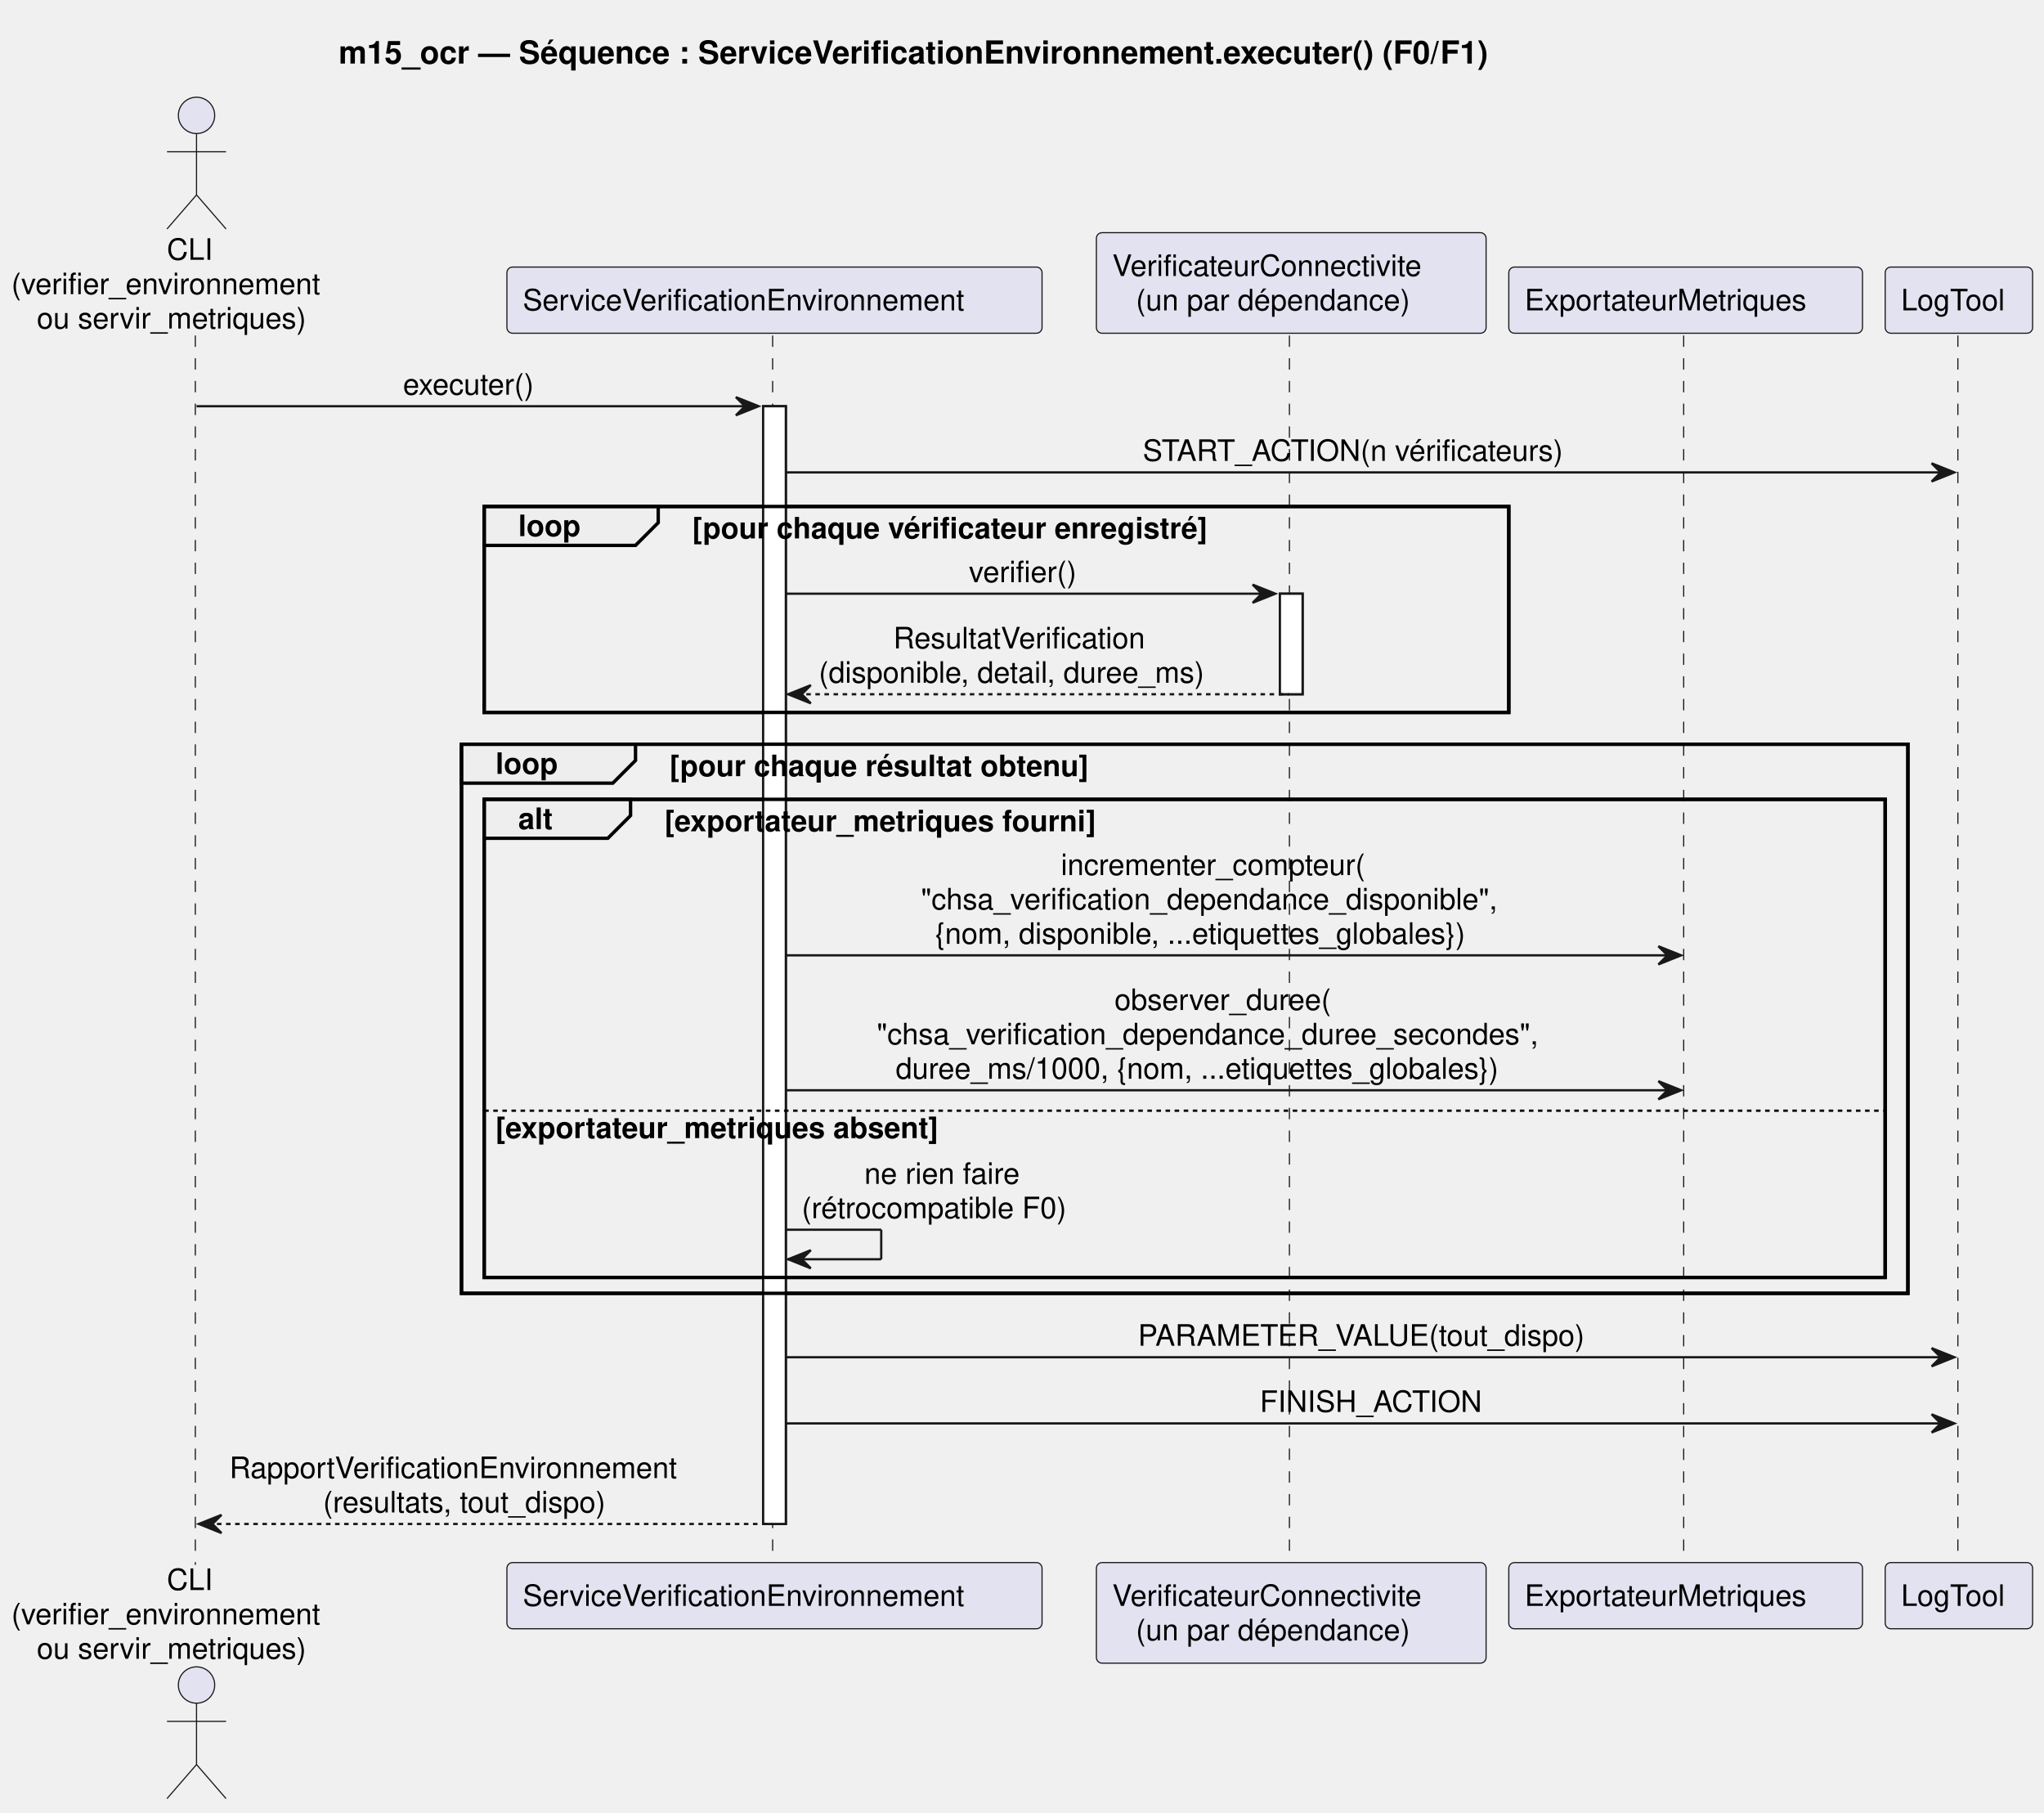
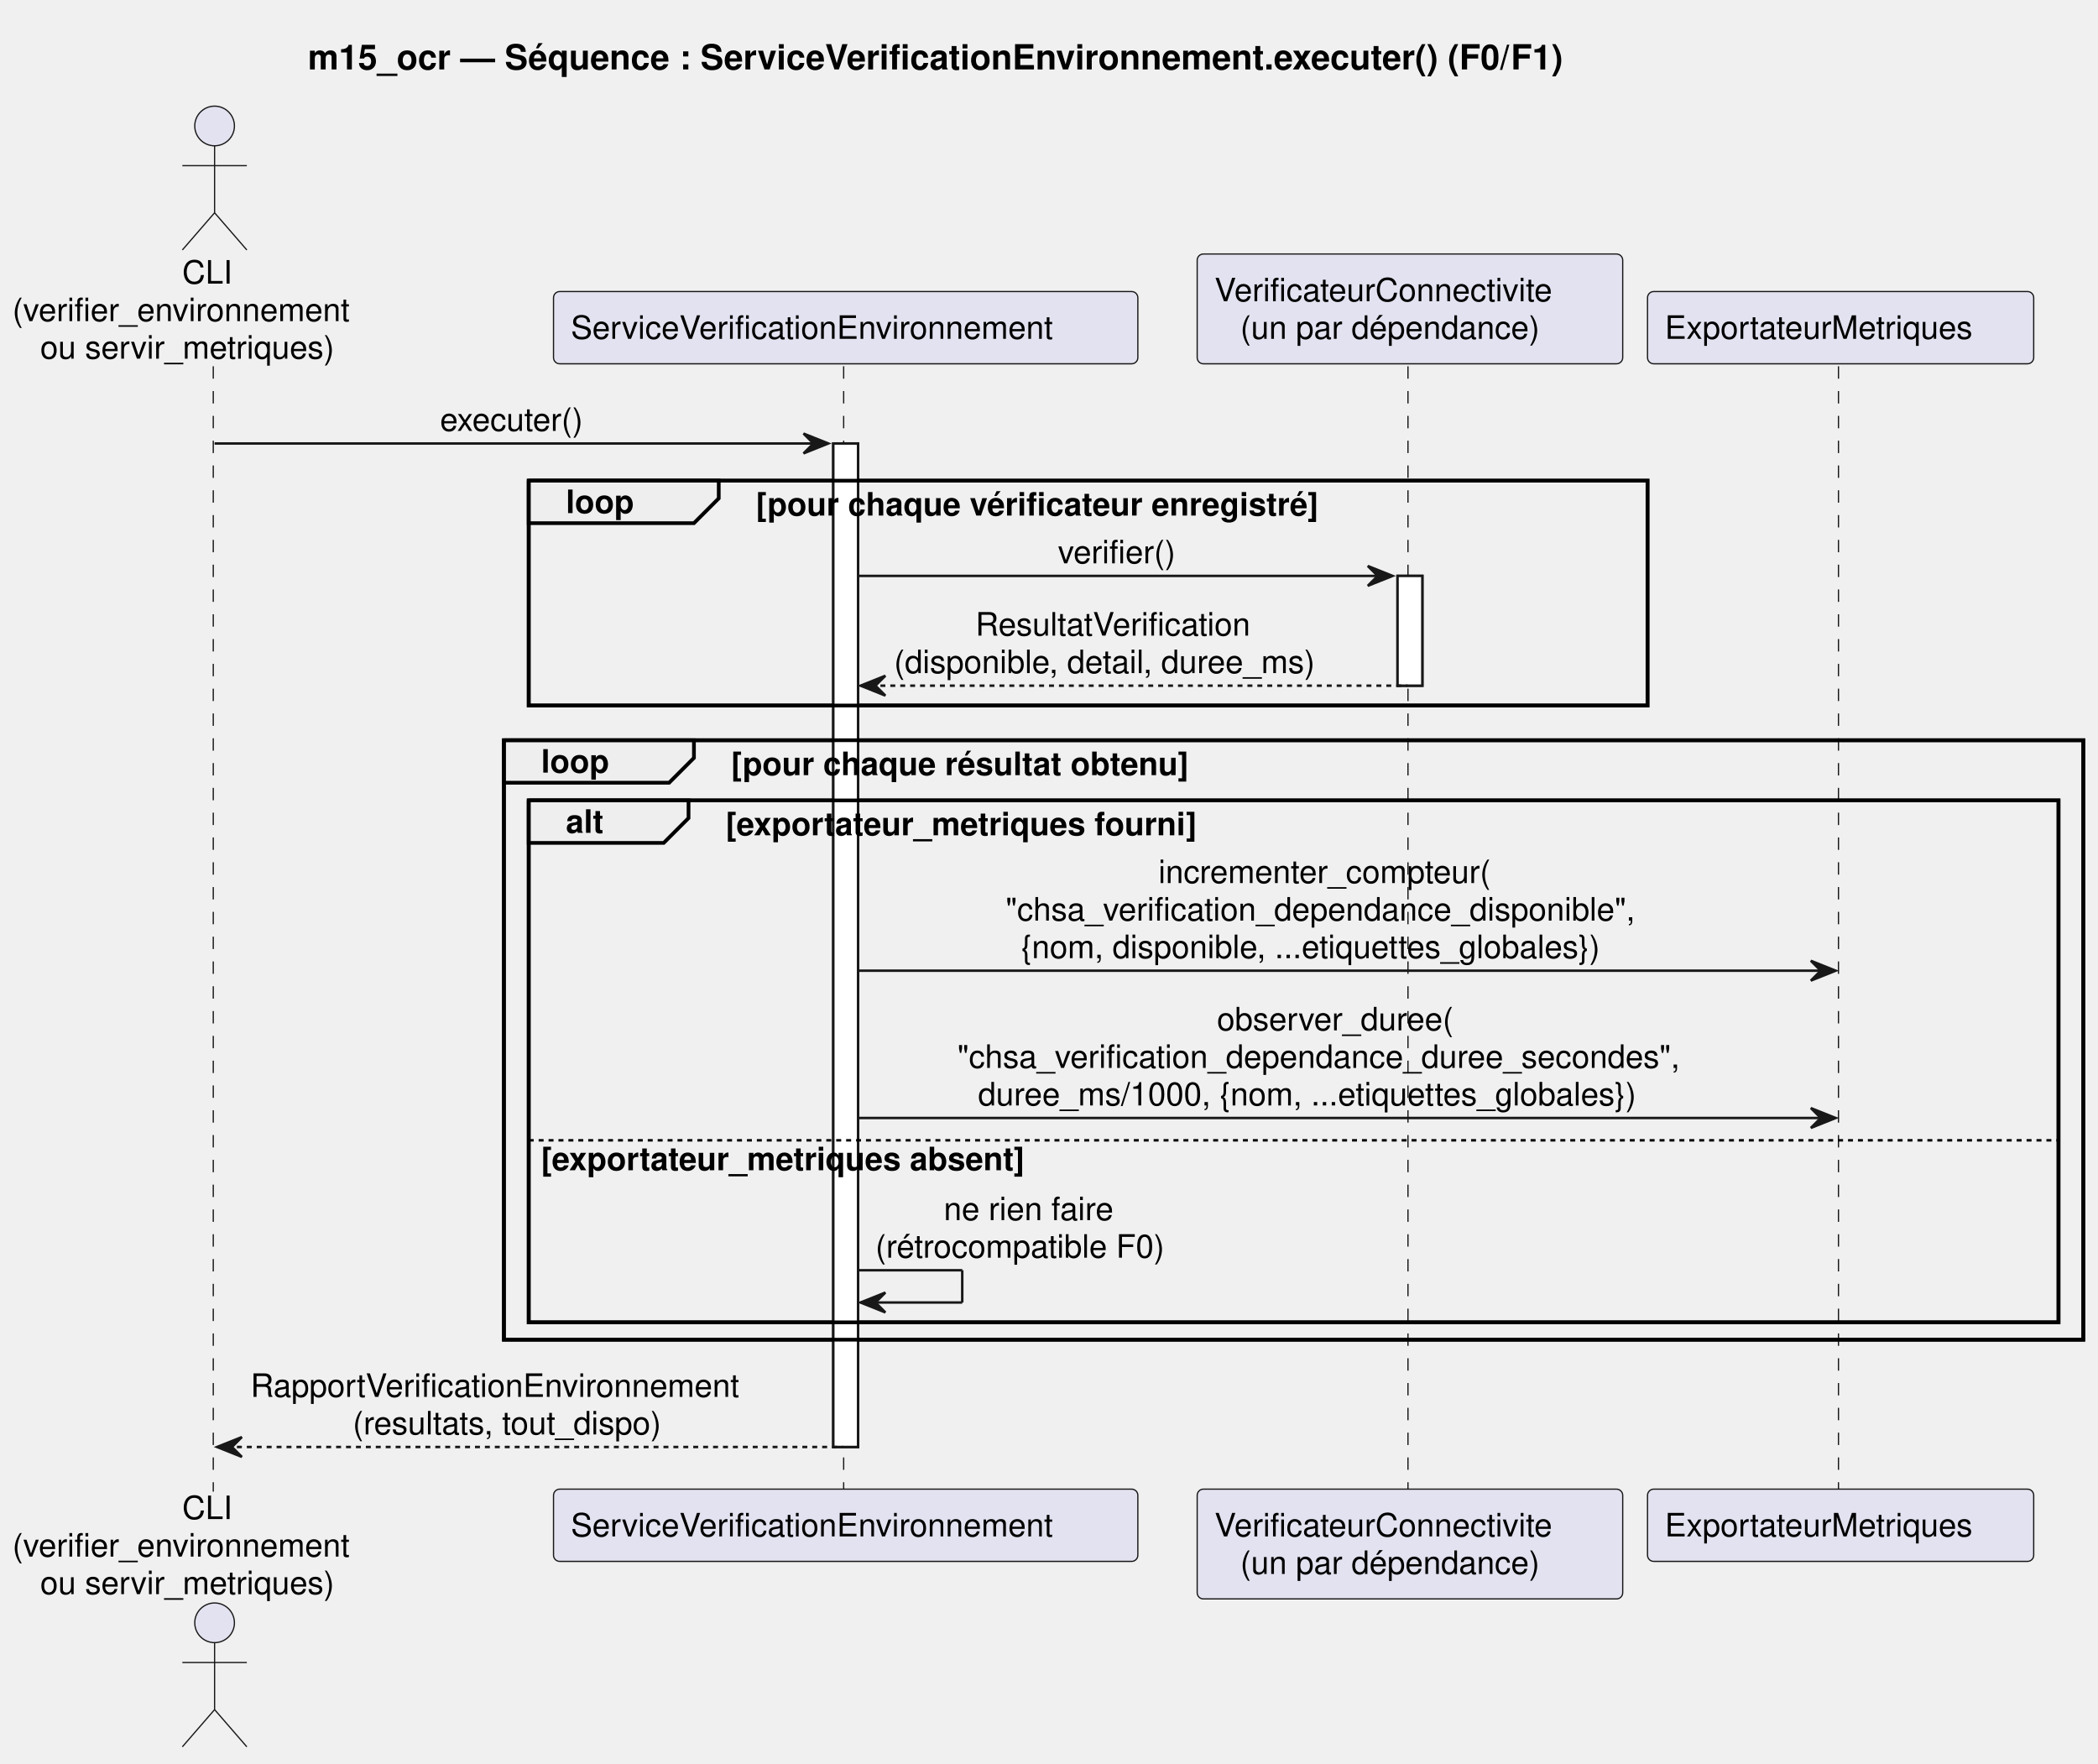
- <svg xmlns="http://www.w3.org/2000/svg" contentStyleType="text/css" height="798px" preserveAspectRatio="none" style="width:900px;height:798px;background:#FFFFFF;" version="1.1" viewBox="0 0 900 798" width="900px" zoomAndPan="magnify">
+ <svg xmlns="http://www.w3.org/2000/svg" contentStyleType="text/css" height="711px" preserveAspectRatio="none" style="width:846px;height:711px;background:#FFFFFF;" version="1.1" viewBox="0 0 846 711" width="846px" zoomAndPan="magnify">
  <defs />
  <g>
-     <text fill="#000000" font-family="Helvetica" font-size="14" font-weight="bold" lengthAdjust="spacing" textLength="600.79" x="149.097" y="27.995">m15_ocr — Séquence : ServiceVerificationEnvironnement.executer() (F0/F1)</text>
-     <rect fill="#FFFFFF" height="492.055" style="stroke:#181818;stroke-width:1;" width="10" x="336.015" y="178.828" />
-     <rect fill="#FFFFFF" height="44.266" style="stroke:#181818;stroke-width:1;" width="10" x="563.548" y="261.359" />
-     <rect fill="none" height="90.664" style="stroke:#000000;stroke-width:1.5;" width="451.144" x="213.2" y="222.961" />
-     <rect fill="none" height="241.727" style="stroke:#000000;stroke-width:1.5;" width="636.875" x="203.2" y="327.625" />
-     <rect fill="none" height="210.461" style="stroke:#000000;stroke-width:1.5;" width="616.875" x="213.2" y="351.891" />
-     <line style="stroke:#181818;stroke-width:0.5;stroke-dasharray:5.0,5.0;" x1="86" x2="86" y1="147.695" y2="688.883" />
-     <line style="stroke:#181818;stroke-width:0.5;stroke-dasharray:5.0,5.0;" x1="340.2" x2="340.2" y1="147.695" y2="688.883" />
-     <line style="stroke:#181818;stroke-width:0.5;stroke-dasharray:5.0,5.0;" x1="567.752" x2="567.752" y1="147.695" y2="688.883" />
-     <line style="stroke:#181818;stroke-width:0.5;stroke-dasharray:5.0,5.0;" x1="741.345" x2="741.345" y1="147.695" y2="688.883" />
-     <line style="stroke:#181818;stroke-width:0.5;stroke-dasharray:5.0,5.0;" x1="862.075" x2="862.075" y1="147.695" y2="688.883" />
+     <text fill="#000000" font-family="Helvetica" font-size="14" font-weight="bold" lengthAdjust="spacing" textLength="600.79" x="124.143" y="27.995">m15_ocr — Séquence : ServiceVerificationEnvironnement.executer() (F0/F1)</text>
+     <rect fill="#FFFFFF" height="404.656" style="stroke:#181818;stroke-width:1;" width="10" x="336.015" y="178.828" />
+     <rect fill="#FFFFFF" height="44.266" style="stroke:#181818;stroke-width:1;" width="10" x="563.548" y="232.227" />
+     <rect fill="none" height="90.664" style="stroke:#000000;stroke-width:1.5;" width="451.144" x="213.2" y="193.828" />
+     <rect fill="none" height="241.727" style="stroke:#000000;stroke-width:1.5;" width="636.875" x="203.2" y="298.492" />
+     <rect fill="none" height="210.461" style="stroke:#000000;stroke-width:1.5;" width="616.875" x="213.2" y="322.758" />
+     <line style="stroke:#181818;stroke-width:0.5;stroke-dasharray:5.0,5.0;" x1="86" x2="86" y1="147.695" y2="601.484" />
+     <line style="stroke:#181818;stroke-width:0.5;stroke-dasharray:5.0,5.0;" x1="340.2" x2="340.2" y1="147.695" y2="601.484" />
+     <line style="stroke:#181818;stroke-width:0.5;stroke-dasharray:5.0,5.0;" x1="567.752" x2="567.752" y1="147.695" y2="601.484" />
+     <line style="stroke:#181818;stroke-width:0.5;stroke-dasharray:5.0,5.0;" x1="741.345" x2="741.345" y1="147.695" y2="601.484" />
    <text fill="#000000" font-family="Helvetica" font-size="13" lengthAdjust="spacing" textLength="20.154" x="73.456" y="114.364">CLI</text>
    <text fill="#000000" font-family="Helvetica" font-size="13" lengthAdjust="spacing" textLength="157.066" x="5" y="129.497">(verifier_environnement</text>
    <text fill="#000000" font-family="Helvetica" font-size="13" lengthAdjust="spacing" textLength="134.64" x="16.213" y="144.629">ou servir_metriques)</text>
    <ellipse cx="86.533" cy="50.797" fill="#E2E2F0" rx="8" ry="8" style="stroke:#181818;stroke-width:0.5;" />
    <path d="M86.533,58.797 L86.533,85.797 M73.533,66.797 L99.533,66.797 M86.533,85.797 L73.533,100.797 M86.533,85.797 L99.533,100.797 " fill="none" style="stroke:#181818;stroke-width:0.5;" />
-     <text fill="#000000" font-family="Helvetica" font-size="13" lengthAdjust="spacing" textLength="20.154" x="73.456" y="699.95">CLI</text>
-     <text fill="#000000" font-family="Helvetica" font-size="13" lengthAdjust="spacing" textLength="157.066" x="5" y="715.082">(verifier_environnement</text>
-     <text fill="#000000" font-family="Helvetica" font-size="13" lengthAdjust="spacing" textLength="134.64" x="16.213" y="730.215">ou servir_metriques)</text>
-     <ellipse cx="86.533" cy="741.781" fill="#E2E2F0" rx="8" ry="8" style="stroke:#181818;stroke-width:0.5;" />
-     <path d="M86.533,749.781 L86.533,776.781 M73.533,757.781 L99.533,757.781 M86.533,776.781 L73.533,791.781 M86.533,776.781 L99.533,791.781 " fill="none" style="stroke:#181818;stroke-width:0.5;" />
+     <text fill="#000000" font-family="Helvetica" font-size="13" lengthAdjust="spacing" textLength="20.154" x="73.456" y="612.551">CLI</text>
+     <text fill="#000000" font-family="Helvetica" font-size="13" lengthAdjust="spacing" textLength="157.066" x="5" y="627.684">(verifier_environnement</text>
+     <text fill="#000000" font-family="Helvetica" font-size="13" lengthAdjust="spacing" textLength="134.64" x="16.213" y="642.817">ou servir_metriques)</text>
+     <ellipse cx="86.533" cy="654.383" fill="#E2E2F0" rx="8" ry="8" style="stroke:#181818;stroke-width:0.5;" />
+     <path d="M86.533,662.383 L86.533,689.383 M73.533,670.383 L99.533,670.383 M86.533,689.383 L73.533,704.383 M86.533,689.383 L99.533,704.383 " fill="none" style="stroke:#181818;stroke-width:0.5;" />
    <rect fill="#E2E2F0" height="29.133" rx="2.5" ry="2.5" style="stroke:#181818;stroke-width:0.5;" width="235.628" x="223.2" y="117.562" />
    <text fill="#000000" font-family="Helvetica" font-size="13" lengthAdjust="spacing" textLength="221.628" x="230.2" y="136.629">ServiceVerificationEnvironnement</text>
-     <rect fill="#E2E2F0" height="29.133" rx="2.5" ry="2.5" style="stroke:#181818;stroke-width:0.5;" width="235.628" x="223.2" y="687.883" />
-     <text fill="#000000" font-family="Helvetica" font-size="13" lengthAdjust="spacing" textLength="221.628" x="230.2" y="706.95">ServiceVerificationEnvironnement</text>
+     <rect fill="#E2E2F0" height="29.133" rx="2.5" ry="2.5" style="stroke:#181818;stroke-width:0.5;" width="235.628" x="223.2" y="600.484" />
+     <text fill="#000000" font-family="Helvetica" font-size="13" lengthAdjust="spacing" textLength="221.628" x="230.2" y="619.551">ServiceVerificationEnvironnement</text>
    <rect fill="#E2E2F0" height="44.266" rx="2.5" ry="2.5" style="stroke:#181818;stroke-width:0.5;" width="171.593" x="482.752" y="102.43" />
    <text fill="#000000" font-family="Helvetica" font-size="13" lengthAdjust="spacing" textLength="157.593" x="489.752" y="121.497">VerificateurConnectivite</text>
    <text fill="#000000" font-family="Helvetica" font-size="13" lengthAdjust="spacing" textLength="136.792" x="500.152" y="136.629">(un par dépendance)</text>
-     <rect fill="#E2E2F0" height="44.266" rx="2.5" ry="2.5" style="stroke:#181818;stroke-width:0.5;" width="171.593" x="482.752" y="687.883" />
-     <text fill="#000000" font-family="Helvetica" font-size="13" lengthAdjust="spacing" textLength="157.593" x="489.752" y="706.95">VerificateurConnectivite</text>
-     <text fill="#000000" font-family="Helvetica" font-size="13" lengthAdjust="spacing" textLength="136.792" x="500.152" y="722.082">(un par dépendance)</text>
+     <rect fill="#E2E2F0" height="44.266" rx="2.5" ry="2.5" style="stroke:#181818;stroke-width:0.5;" width="171.593" x="482.752" y="600.484" />
+     <text fill="#000000" font-family="Helvetica" font-size="13" lengthAdjust="spacing" textLength="157.593" x="489.752" y="619.551">VerificateurConnectivite</text>
+     <text fill="#000000" font-family="Helvetica" font-size="13" lengthAdjust="spacing" textLength="136.792" x="500.152" y="634.684">(un par dépendance)</text>
    <rect fill="#E2E2F0" height="29.133" rx="2.5" ry="2.5" style="stroke:#181818;stroke-width:0.5;" width="155.731" x="664.345" y="117.562" />
    <text fill="#000000" font-family="Helvetica" font-size="13" lengthAdjust="spacing" textLength="141.731" x="671.345" y="136.629">ExportateurMetriques</text>
-     <rect fill="#E2E2F0" height="29.133" rx="2.5" ry="2.5" style="stroke:#181818;stroke-width:0.5;" width="155.731" x="664.345" y="687.883" />
-     <text fill="#000000" font-family="Helvetica" font-size="13" lengthAdjust="spacing" textLength="141.731" x="671.345" y="706.95">ExportateurMetriques</text>
-     <rect fill="#E2E2F0" height="29.133" rx="2.5" ry="2.5" style="stroke:#181818;stroke-width:0.5;" width="64.908" x="830.075" y="117.562" />
-     <text fill="#000000" font-family="Helvetica" font-size="13" lengthAdjust="spacing" textLength="50.908" x="837.075" y="136.629">LogTool</text>
-     <rect fill="#E2E2F0" height="29.133" rx="2.5" ry="2.5" style="stroke:#181818;stroke-width:0.5;" width="64.908" x="830.075" y="687.883" />
-     <text fill="#000000" font-family="Helvetica" font-size="13" lengthAdjust="spacing" textLength="50.908" x="837.075" y="706.95">LogTool</text>
-     <rect fill="#FFFFFF" height="492.055" style="stroke:#181818;stroke-width:1;" width="10" x="336.015" y="178.828" />
-     <rect fill="#FFFFFF" height="44.266" style="stroke:#181818;stroke-width:1;" width="10" x="563.548" y="261.359" />
+     <rect fill="#E2E2F0" height="29.133" rx="2.5" ry="2.5" style="stroke:#181818;stroke-width:0.5;" width="155.731" x="664.345" y="600.484" />
+     <text fill="#000000" font-family="Helvetica" font-size="13" lengthAdjust="spacing" textLength="141.731" x="671.345" y="619.551">ExportateurMetriques</text>
+     <rect fill="#FFFFFF" height="404.656" style="stroke:#181818;stroke-width:1;" width="10" x="336.015" y="178.828" />
+     <rect fill="#FFFFFF" height="44.266" style="stroke:#181818;stroke-width:1;" width="10" x="563.548" y="232.227" />
    <polygon fill="#181818" points="324.015,174.828,334.015,178.828,324.015,182.828,328.015,178.828" style="stroke:#181818;stroke-width:1;" />
    <line style="stroke:#181818;stroke-width:1;" x1="86.533" x2="330.015" y1="178.828" y2="178.828" />
    <text fill="#000000" font-family="Helvetica" font-size="13" lengthAdjust="spacing" textLength="67.66" x="177.444" y="173.762">executer()</text>
-     <polygon fill="#181818" points="850.529,203.961,860.529,207.961,850.529,211.961,854.529,207.961" style="stroke:#181818;stroke-width:1;" />
-     <line style="stroke:#181818;stroke-width:1;" x1="346.015" x2="856.529" y1="207.961" y2="207.961" />
-     <text fill="#000000" font-family="Helvetica" font-size="13" lengthAdjust="spacing" textLength="202.179" x="503.183" y="202.895">START_ACTION(n vérificateurs)</text>
-     <path d="M213.2,222.961 L289.825,222.961 L289.825,230.094 L279.825,240.094 L213.2,240.094 L213.2,222.961 " fill="#EEEEEE" style="stroke:#000000;stroke-width:1.5;" />
-     <rect fill="none" height="90.664" style="stroke:#000000;stroke-width:1.5;" width="451.144" x="213.2" y="222.961" />
-     <text fill="#000000" font-family="Helvetica" font-size="13" font-weight="bold" lengthAdjust="spacing" textLength="31.624" x="228.2" y="236.028">loop</text>
-     <text fill="#000000" font-family="Helvetica" font-size="13" font-weight="bold" lengthAdjust="spacing" textLength="274.162" x="304.825" y="237.028">[pour chaque vérificateur enregistré]</text>
-     <polygon fill="#181818" points="551.548,257.359,561.548,261.359,551.548,265.359,555.548,261.359" style="stroke:#181818;stroke-width:1;" />
-     <line style="stroke:#181818;stroke-width:1;" x1="346.015" x2="557.548" y1="261.359" y2="261.359" />
-     <text fill="#000000" font-family="Helvetica" font-size="13" lengthAdjust="spacing" textLength="56.323" x="426.62" y="256.293">verifier()</text>
-     <polygon fill="#181818" points="357.015,301.625,347.015,305.625,357.015,309.625,353.015,305.625" style="stroke:#181818;stroke-width:1;" />
-     <line style="stroke:#181818;stroke-width:1;stroke-dasharray:2.0,2.0;" x1="351.015" x2="567.548" y1="305.625" y2="305.625" />
-     <text fill="#000000" font-family="Helvetica" font-size="13" lengthAdjust="spacing" textLength="127.867" x="393.348" y="285.426">ResultatVerification</text>
-     <text fill="#000000" font-family="Helvetica" font-size="13" lengthAdjust="spacing" textLength="193.534" x="360.515" y="300.559">(disponible, detail, duree_ms)</text>
-     <path d="M203.2,327.625 L279.825,327.625 L279.825,334.758 L269.825,344.758 L203.2,344.758 L203.2,327.625 " fill="#EEEEEE" style="stroke:#000000;stroke-width:1.5;" />
-     <rect fill="none" height="241.727" style="stroke:#000000;stroke-width:1.5;" width="636.875" x="203.2" y="327.625" />
-     <text fill="#000000" font-family="Helvetica" font-size="13" font-weight="bold" lengthAdjust="spacing" textLength="31.624" x="218.2" y="340.692">loop</text>
-     <text fill="#000000" font-family="Helvetica" font-size="13" font-weight="bold" lengthAdjust="spacing" textLength="222.13" x="294.825" y="341.692">[pour chaque résultat obtenu]</text>
-     <path d="M213.2,351.891 L277.643,351.891 L277.643,359.023 L267.643,369.023 L213.2,369.023 L213.2,351.891 " fill="#EEEEEE" style="stroke:#000000;stroke-width:1.5;" />
-     <rect fill="none" height="210.461" style="stroke:#000000;stroke-width:1.5;" width="616.875" x="213.2" y="351.891" />
-     <text fill="#000000" font-family="Helvetica" font-size="13" font-weight="bold" lengthAdjust="spacing" textLength="19.443" x="228.2" y="364.957">alt</text>
-     <text fill="#000000" font-family="Helvetica" font-size="13" font-weight="bold" lengthAdjust="spacing" textLength="228.966" x="292.643" y="365.957">[exportateur_metriques fourni]</text>
-     <polygon fill="#181818" points="730.21,416.555,740.21,420.555,730.21,424.555,734.21,420.555" style="stroke:#181818;stroke-width:1;" />
-     <line style="stroke:#181818;stroke-width:1;" x1="346.015" x2="736.21" y1="420.555" y2="420.555" />
-     <text fill="#000000" font-family="Helvetica" font-size="13" lengthAdjust="spacing" textLength="153.95" x="467.138" y="385.223">incrementer_compteur(</text>
-     <text fill="#000000" font-family="Helvetica" font-size="13" lengthAdjust="spacing" textLength="285.467" x="405.511" y="400.356">"chsa_verification_dependance_disponible",</text>
-     <text fill="#000000" font-family="Helvetica" font-size="13" lengthAdjust="spacing" textLength="273.032" x="411.729" y="415.489">{nom, disponible, ...etiquettes_globales})</text>
-     <polygon fill="#181818" points="730.21,475.953,740.21,479.953,730.21,483.953,734.21,479.953" style="stroke:#181818;stroke-width:1;" />
-     <line style="stroke:#181818;stroke-width:1;" x1="346.015" x2="736.21" y1="479.953" y2="479.953" />
-     <text fill="#000000" font-family="Helvetica" font-size="13" lengthAdjust="spacing" textLength="106.761" x="490.732" y="444.622">observer_duree(</text>
-     <text fill="#000000" font-family="Helvetica" font-size="13" lengthAdjust="spacing" textLength="324.378" x="386.056" y="459.754">"chsa_verification_dependance_duree_secondes",</text>
-     <text fill="#000000" font-family="Helvetica" font-size="13" lengthAdjust="spacing" textLength="307.709" x="394.39" y="474.887">duree_ms/1000, {nom, ...etiquettes_globales})</text>
-     <line style="stroke:#000000;stroke-width:1;stroke-dasharray:2.0,2.0;" x1="213.2" x2="830.075" y1="488.953" y2="488.953" />
-     <text fill="#000000" font-family="Helvetica" font-size="13" font-weight="bold" lengthAdjust="spacing" textLength="235.105" x="218.2" y="501.02">[exportateur_metriques absent]</text>
-     <line style="stroke:#181818;stroke-width:1;" x1="346.015" x2="388.015" y1="541.352" y2="541.352" />
-     <line style="stroke:#181818;stroke-width:1;" x1="388.015" x2="388.015" y1="541.352" y2="554.352" />
-     <line style="stroke:#181818;stroke-width:1;" x1="347.015" x2="388.015" y1="554.352" y2="554.352" />
-     <polygon fill="#181818" points="357.015,550.352,347.015,554.352,357.015,558.352,353.015,554.352" style="stroke:#181818;stroke-width:1;" />
-     <text fill="#000000" font-family="Helvetica" font-size="13" lengthAdjust="spacing" textLength="79.193" x="380.576" y="521.153">ne rien faire</text>
-     <text fill="#000000" font-family="Helvetica" font-size="13" lengthAdjust="spacing" textLength="134.316" x="353.015" y="536.286">(rétrocompatible F0)</text>
-     <polygon fill="#181818" points="850.529,593.484,860.529,597.484,850.529,601.484,854.529,597.484" style="stroke:#181818;stroke-width:1;" />
-     <line style="stroke:#181818;stroke-width:1;" x1="346.015" x2="856.529" y1="597.484" y2="597.484" />
-     <text fill="#000000" font-family="Helvetica" font-size="13" lengthAdjust="spacing" textLength="206.407" x="501.069" y="592.418">PARAMETER_VALUE(tout_dispo)</text>
-     <polygon fill="#181818" points="850.529,622.617,860.529,626.617,850.529,630.617,854.529,626.617" style="stroke:#181818;stroke-width:1;" />
-     <line style="stroke:#181818;stroke-width:1;" x1="346.015" x2="856.529" y1="626.617" y2="626.617" />
-     <text fill="#000000" font-family="Helvetica" font-size="13" lengthAdjust="spacing" textLength="99.1" x="554.722" y="621.551">FINISH_ACTION</text>
-     <polygon fill="#181818" points="97.533,666.883,87.533,670.883,97.533,674.883,93.533,670.883" style="stroke:#181818;stroke-width:1;" />
-     <line style="stroke:#181818;stroke-width:1;stroke-dasharray:2.0,2.0;" x1="91.533" x2="340.015" y1="670.883" y2="670.883" />
-     <text fill="#000000" font-family="Helvetica" font-size="13" lengthAdjust="spacing" textLength="225.481" x="101.033" y="650.684">RapportVerificationEnvironnement</text>
-     <text fill="#000000" font-family="Helvetica" font-size="13" lengthAdjust="spacing" textLength="143.038" x="142.255" y="665.817">(resultats, tout_dispo)</text>
+     <path d="M213.2,193.828 L289.825,193.828 L289.825,200.961 L279.825,210.961 L213.2,210.961 L213.2,193.828 " fill="#EEEEEE" style="stroke:#000000;stroke-width:1.5;" />
+     <rect fill="none" height="90.664" style="stroke:#000000;stroke-width:1.5;" width="451.144" x="213.2" y="193.828" />
+     <text fill="#000000" font-family="Helvetica" font-size="13" font-weight="bold" lengthAdjust="spacing" textLength="31.624" x="228.2" y="206.895">loop</text>
+     <text fill="#000000" font-family="Helvetica" font-size="13" font-weight="bold" lengthAdjust="spacing" textLength="274.162" x="304.825" y="207.895">[pour chaque vérificateur enregistré]</text>
+     <polygon fill="#181818" points="551.548,228.227,561.548,232.227,551.548,236.227,555.548,232.227" style="stroke:#181818;stroke-width:1;" />
+     <line style="stroke:#181818;stroke-width:1;" x1="346.015" x2="557.548" y1="232.227" y2="232.227" />
+     <text fill="#000000" font-family="Helvetica" font-size="13" lengthAdjust="spacing" textLength="56.323" x="426.62" y="227.161">verifier()</text>
+     <polygon fill="#181818" points="357.015,272.492,347.015,276.492,357.015,280.492,353.015,276.492" style="stroke:#181818;stroke-width:1;" />
+     <line style="stroke:#181818;stroke-width:1;stroke-dasharray:2.0,2.0;" x1="351.015" x2="567.548" y1="276.492" y2="276.492" />
+     <text fill="#000000" font-family="Helvetica" font-size="13" lengthAdjust="spacing" textLength="127.867" x="393.348" y="256.293">ResultatVerification</text>
+     <text fill="#000000" font-family="Helvetica" font-size="13" lengthAdjust="spacing" textLength="193.534" x="360.515" y="271.426">(disponible, detail, duree_ms)</text>
+     <path d="M203.2,298.492 L279.825,298.492 L279.825,305.625 L269.825,315.625 L203.2,315.625 L203.2,298.492 " fill="#EEEEEE" style="stroke:#000000;stroke-width:1.5;" />
+     <rect fill="none" height="241.727" style="stroke:#000000;stroke-width:1.5;" width="636.875" x="203.2" y="298.492" />
+     <text fill="#000000" font-family="Helvetica" font-size="13" font-weight="bold" lengthAdjust="spacing" textLength="31.624" x="218.2" y="311.559">loop</text>
+     <text fill="#000000" font-family="Helvetica" font-size="13" font-weight="bold" lengthAdjust="spacing" textLength="222.13" x="294.825" y="312.559">[pour chaque résultat obtenu]</text>
+     <path d="M213.2,322.758 L277.643,322.758 L277.643,329.891 L267.643,339.891 L213.2,339.891 L213.2,322.758 " fill="#EEEEEE" style="stroke:#000000;stroke-width:1.5;" />
+     <rect fill="none" height="210.461" style="stroke:#000000;stroke-width:1.5;" width="616.875" x="213.2" y="322.758" />
+     <text fill="#000000" font-family="Helvetica" font-size="13" font-weight="bold" lengthAdjust="spacing" textLength="19.443" x="228.2" y="335.825">alt</text>
+     <text fill="#000000" font-family="Helvetica" font-size="13" font-weight="bold" lengthAdjust="spacing" textLength="228.966" x="292.643" y="336.825">[exportateur_metriques fourni]</text>
+     <polygon fill="#181818" points="730.21,387.422,740.21,391.422,730.21,395.422,734.21,391.422" style="stroke:#181818;stroke-width:1;" />
+     <line style="stroke:#181818;stroke-width:1;" x1="346.015" x2="736.21" y1="391.422" y2="391.422" />
+     <text fill="#000000" font-family="Helvetica" font-size="13" lengthAdjust="spacing" textLength="153.95" x="467.138" y="356.09">incrementer_compteur(</text>
+     <text fill="#000000" font-family="Helvetica" font-size="13" lengthAdjust="spacing" textLength="285.467" x="405.511" y="371.223">"chsa_verification_dependance_disponible",</text>
+     <text fill="#000000" font-family="Helvetica" font-size="13" lengthAdjust="spacing" textLength="273.032" x="411.729" y="386.356">{nom, disponible, ...etiquettes_globales})</text>
+     <polygon fill="#181818" points="730.21,446.82,740.21,450.82,730.21,454.82,734.21,450.82" style="stroke:#181818;stroke-width:1;" />
+     <line style="stroke:#181818;stroke-width:1;" x1="346.015" x2="736.21" y1="450.82" y2="450.82" />
+     <text fill="#000000" font-family="Helvetica" font-size="13" lengthAdjust="spacing" textLength="106.761" x="490.732" y="415.489">observer_duree(</text>
+     <text fill="#000000" font-family="Helvetica" font-size="13" lengthAdjust="spacing" textLength="324.378" x="386.056" y="430.622">"chsa_verification_dependance_duree_secondes",</text>
+     <text fill="#000000" font-family="Helvetica" font-size="13" lengthAdjust="spacing" textLength="307.709" x="394.39" y="445.754">duree_ms/1000, {nom, ...etiquettes_globales})</text>
+     <line style="stroke:#000000;stroke-width:1;stroke-dasharray:2.0,2.0;" x1="213.2" x2="830.075" y1="459.82" y2="459.82" />
+     <text fill="#000000" font-family="Helvetica" font-size="13" font-weight="bold" lengthAdjust="spacing" textLength="235.105" x="218.2" y="471.887">[exportateur_metriques absent]</text>
+     <line style="stroke:#181818;stroke-width:1;" x1="346.015" x2="388.015" y1="512.219" y2="512.219" />
+     <line style="stroke:#181818;stroke-width:1;" x1="388.015" x2="388.015" y1="512.219" y2="525.219" />
+     <line style="stroke:#181818;stroke-width:1;" x1="347.015" x2="388.015" y1="525.219" y2="525.219" />
+     <polygon fill="#181818" points="357.015,521.219,347.015,525.219,357.015,529.219,353.015,525.219" style="stroke:#181818;stroke-width:1;" />
+     <text fill="#000000" font-family="Helvetica" font-size="13" lengthAdjust="spacing" textLength="79.193" x="380.576" y="492.02">ne rien faire</text>
+     <text fill="#000000" font-family="Helvetica" font-size="13" lengthAdjust="spacing" textLength="134.316" x="353.015" y="507.153">(rétrocompatible F0)</text>
+     <polygon fill="#181818" points="97.533,579.484,87.533,583.484,97.533,587.484,93.533,583.484" style="stroke:#181818;stroke-width:1;" />
+     <line style="stroke:#181818;stroke-width:1;stroke-dasharray:2.0,2.0;" x1="91.533" x2="340.015" y1="583.484" y2="583.484" />
+     <text fill="#000000" font-family="Helvetica" font-size="13" lengthAdjust="spacing" textLength="225.481" x="101.033" y="563.286">RapportVerificationEnvironnement</text>
+     <text fill="#000000" font-family="Helvetica" font-size="13" lengthAdjust="spacing" textLength="143.038" x="142.255" y="578.418">(resultats, tout_dispo)</text>
  </g>
</svg>
